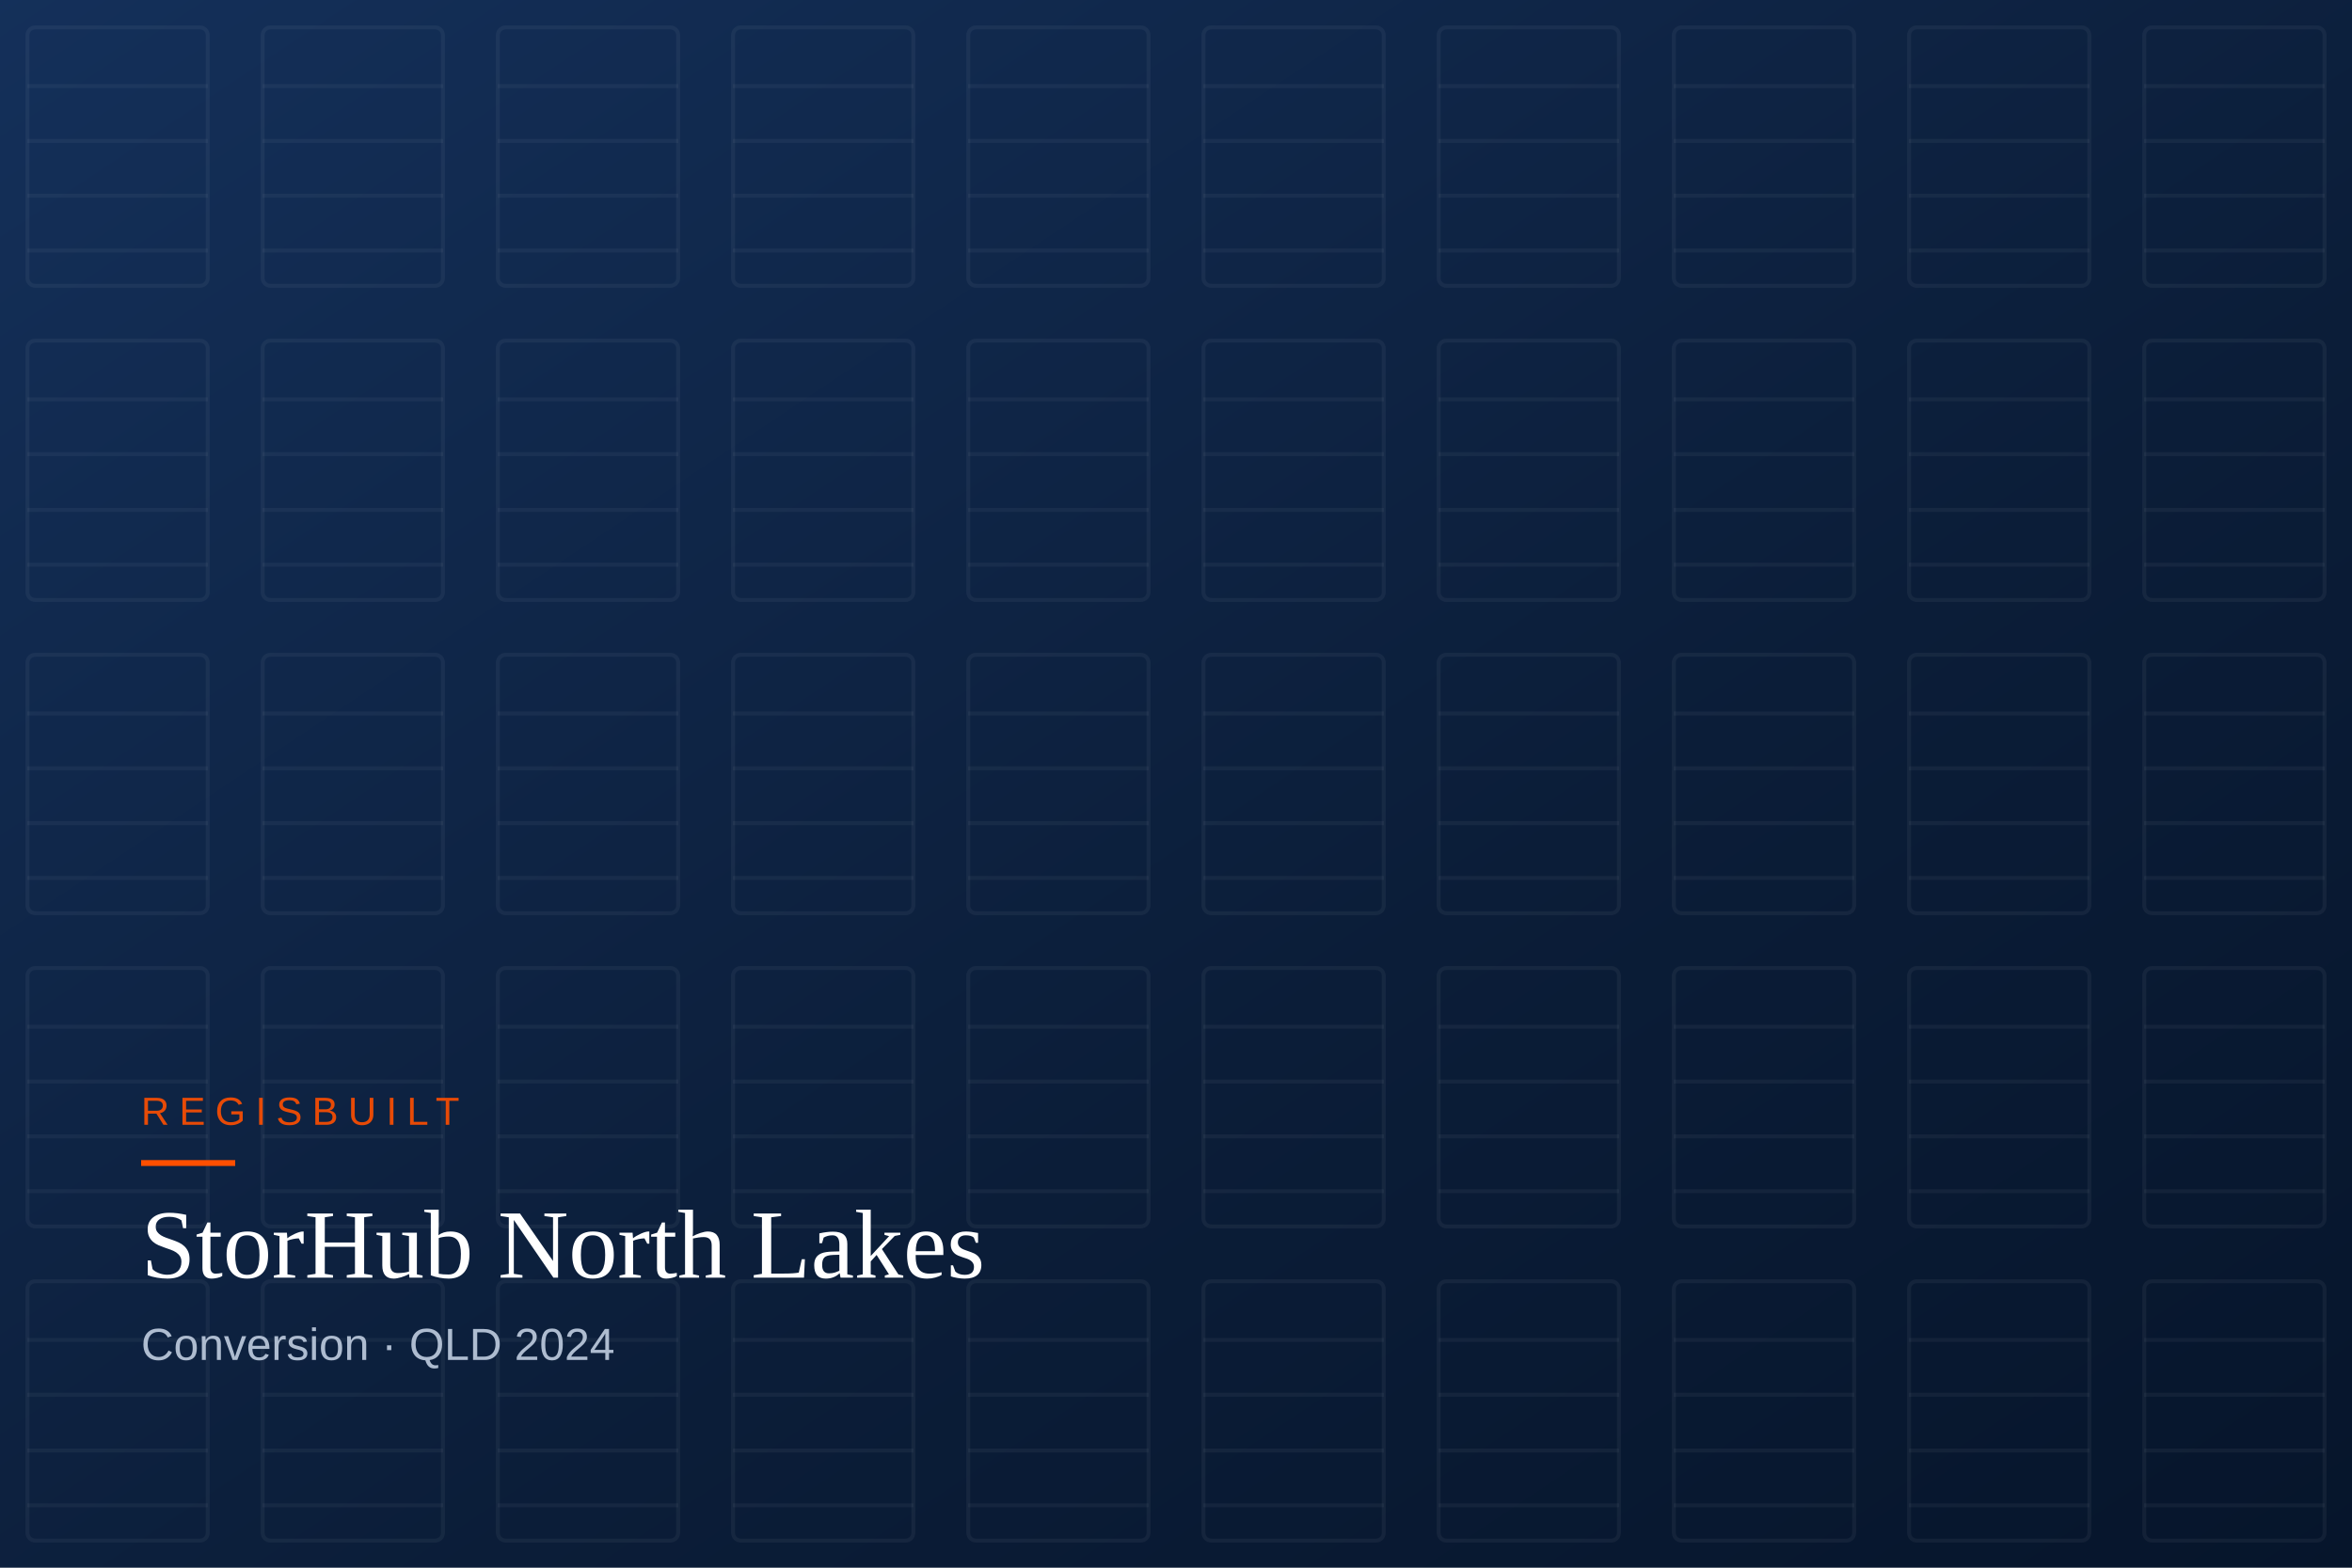
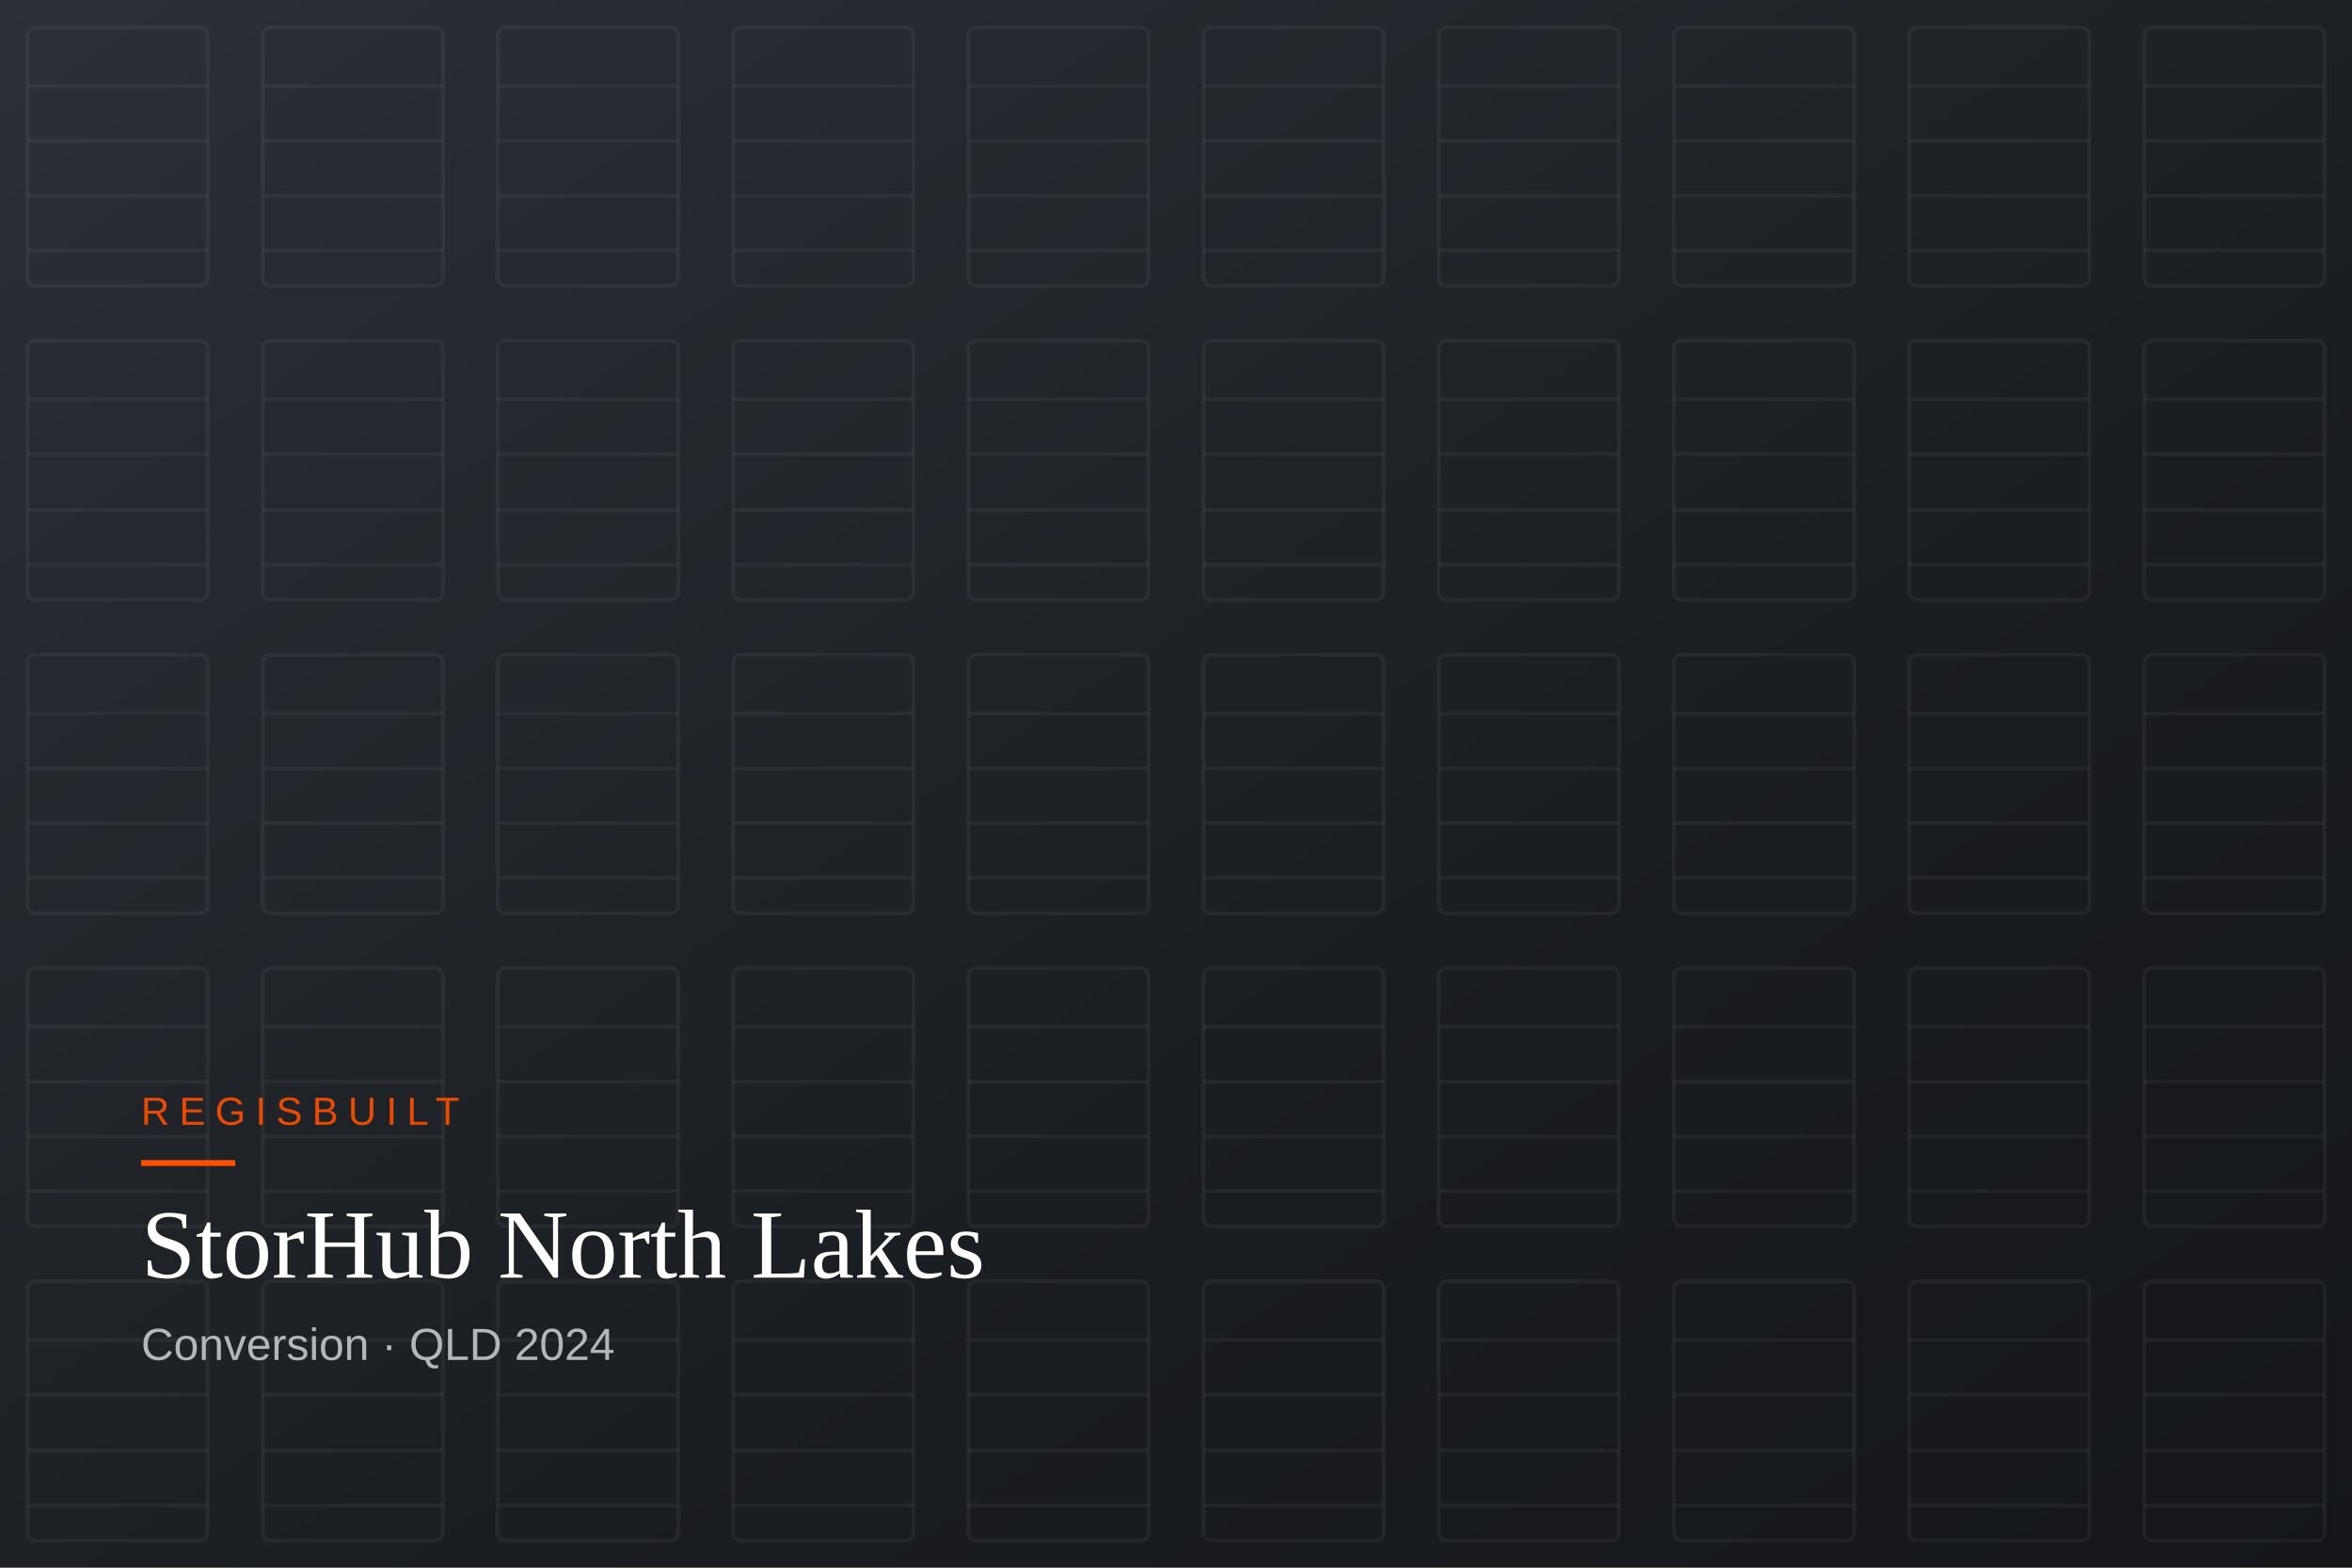
<svg xmlns="http://www.w3.org/2000/svg" viewBox="0 0 1200 800" preserveAspectRatio="xMidYMid slice">
  <defs>
    <linearGradient id="g" x1="0" y1="0" x2="1" y2="1">
-       <stop offset="0" stop-color="#14305a" />
-       <stop offset="0.6" stop-color="#0b1d38" />
-       <stop offset="1" stop-color="#06152b" />
+       <stop offset="0" stop-color="#2C3037" />
+       <stop offset="0.6" stop-color="#1A1D21" />
+       <stop offset="1" stop-color="#14161A" />
    </linearGradient>
    <pattern id="doors" width="120" height="160" patternUnits="userSpaceOnUse">
      <rect x="14" y="14" width="92" height="132" rx="4" fill="none" stroke="#ffffff" stroke-opacity="0.05" stroke-width="2" />
      <g stroke="#ffffff" stroke-opacity="0.045" stroke-width="2">
        <line x1="14" y1="44" x2="106" y2="44" />
        <line x1="14" y1="72" x2="106" y2="72" />
        <line x1="14" y1="100" x2="106" y2="100" />
        <line x1="14" y1="128" x2="106" y2="128" />
      </g>
    </pattern>
  </defs>
  <rect width="1200" height="800" fill="url(#g)" />
  <rect width="1200" height="800" fill="url(#doors)" />
  <g transform="translate(72,556)">
    <rect x="0" y="36" width="48" height="3" fill="#FF4F00" />
    <text x="0" y="18" fill="#FF4F00" font-family="Arial,sans-serif" font-size="20" letter-spacing="5" opacity="0.9">REGISBUILT</text>
    <text x="0" y="96" fill="#ffffff" font-family="Georgia,'Times New Roman',serif" font-size="50">StorHub North Lakes</text>
-     <text x="0" y="138" fill="#AEBCD0" font-family="Arial,sans-serif" font-size="23">Conversion · QLD 2024</text>
+     <text x="0" y="138" fill="#B4B6BA" font-family="Arial,sans-serif" font-size="23">Conversion · QLD 2024</text>
  </g>
</svg>
